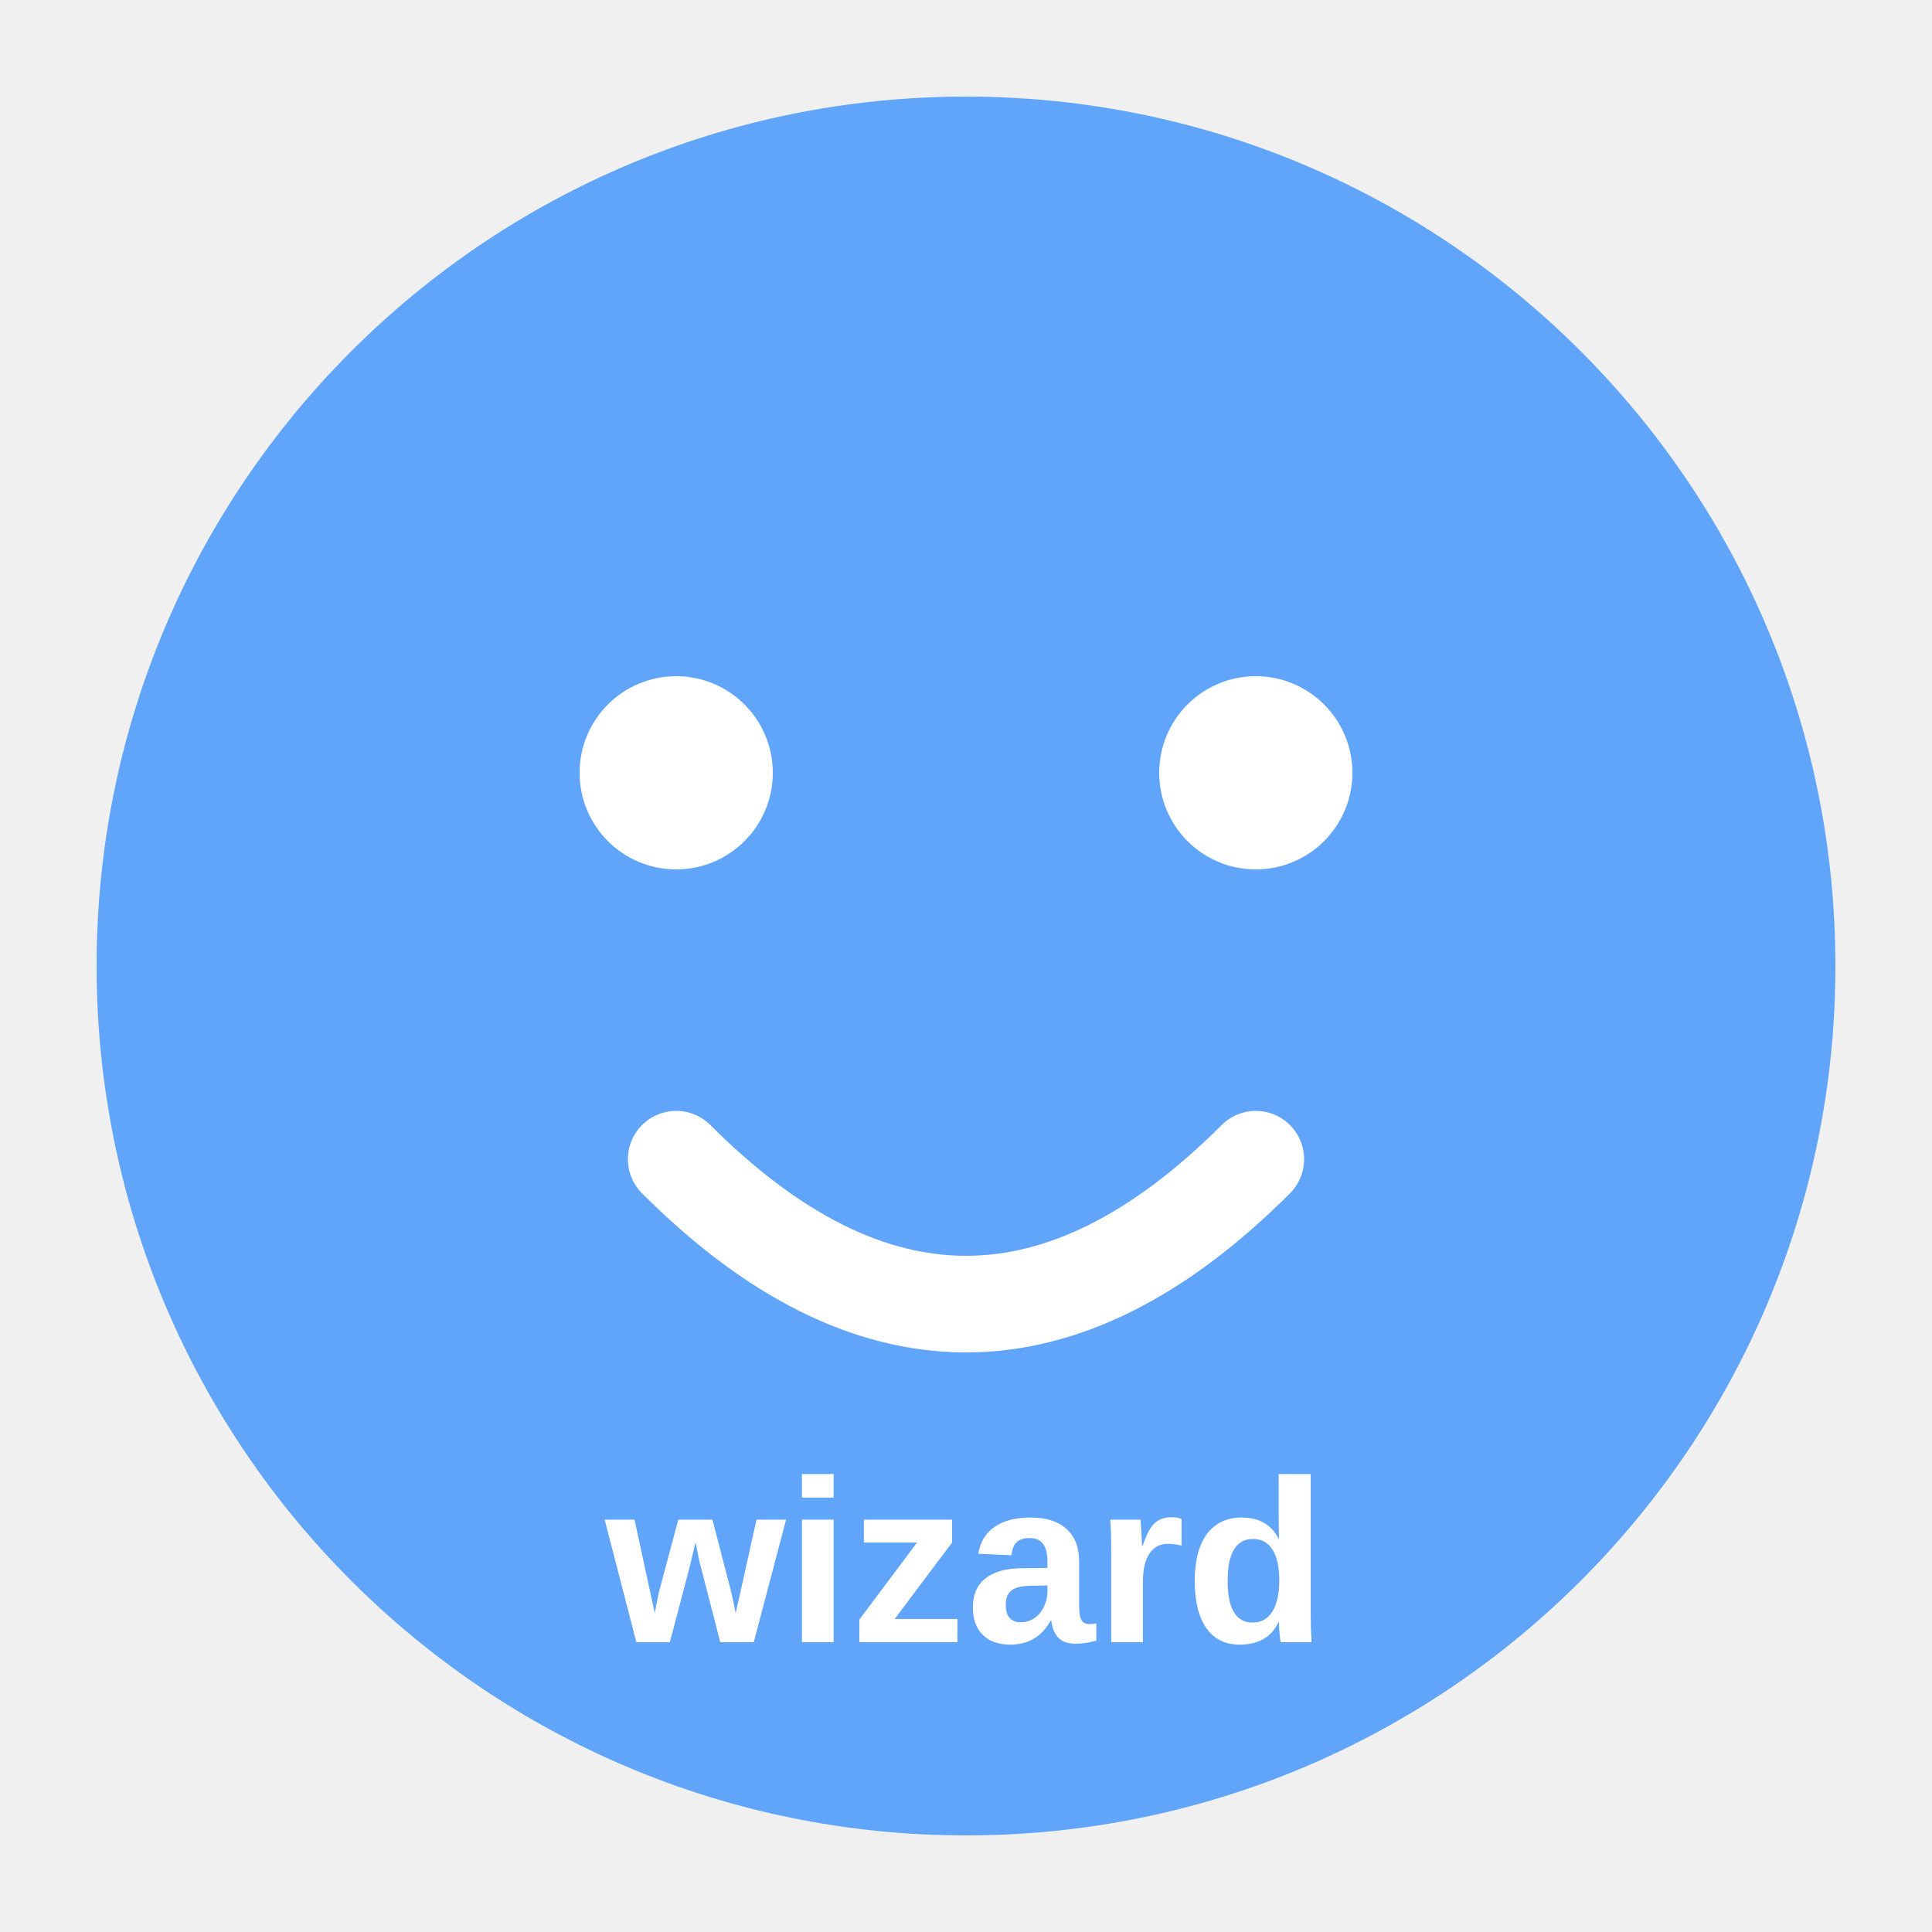
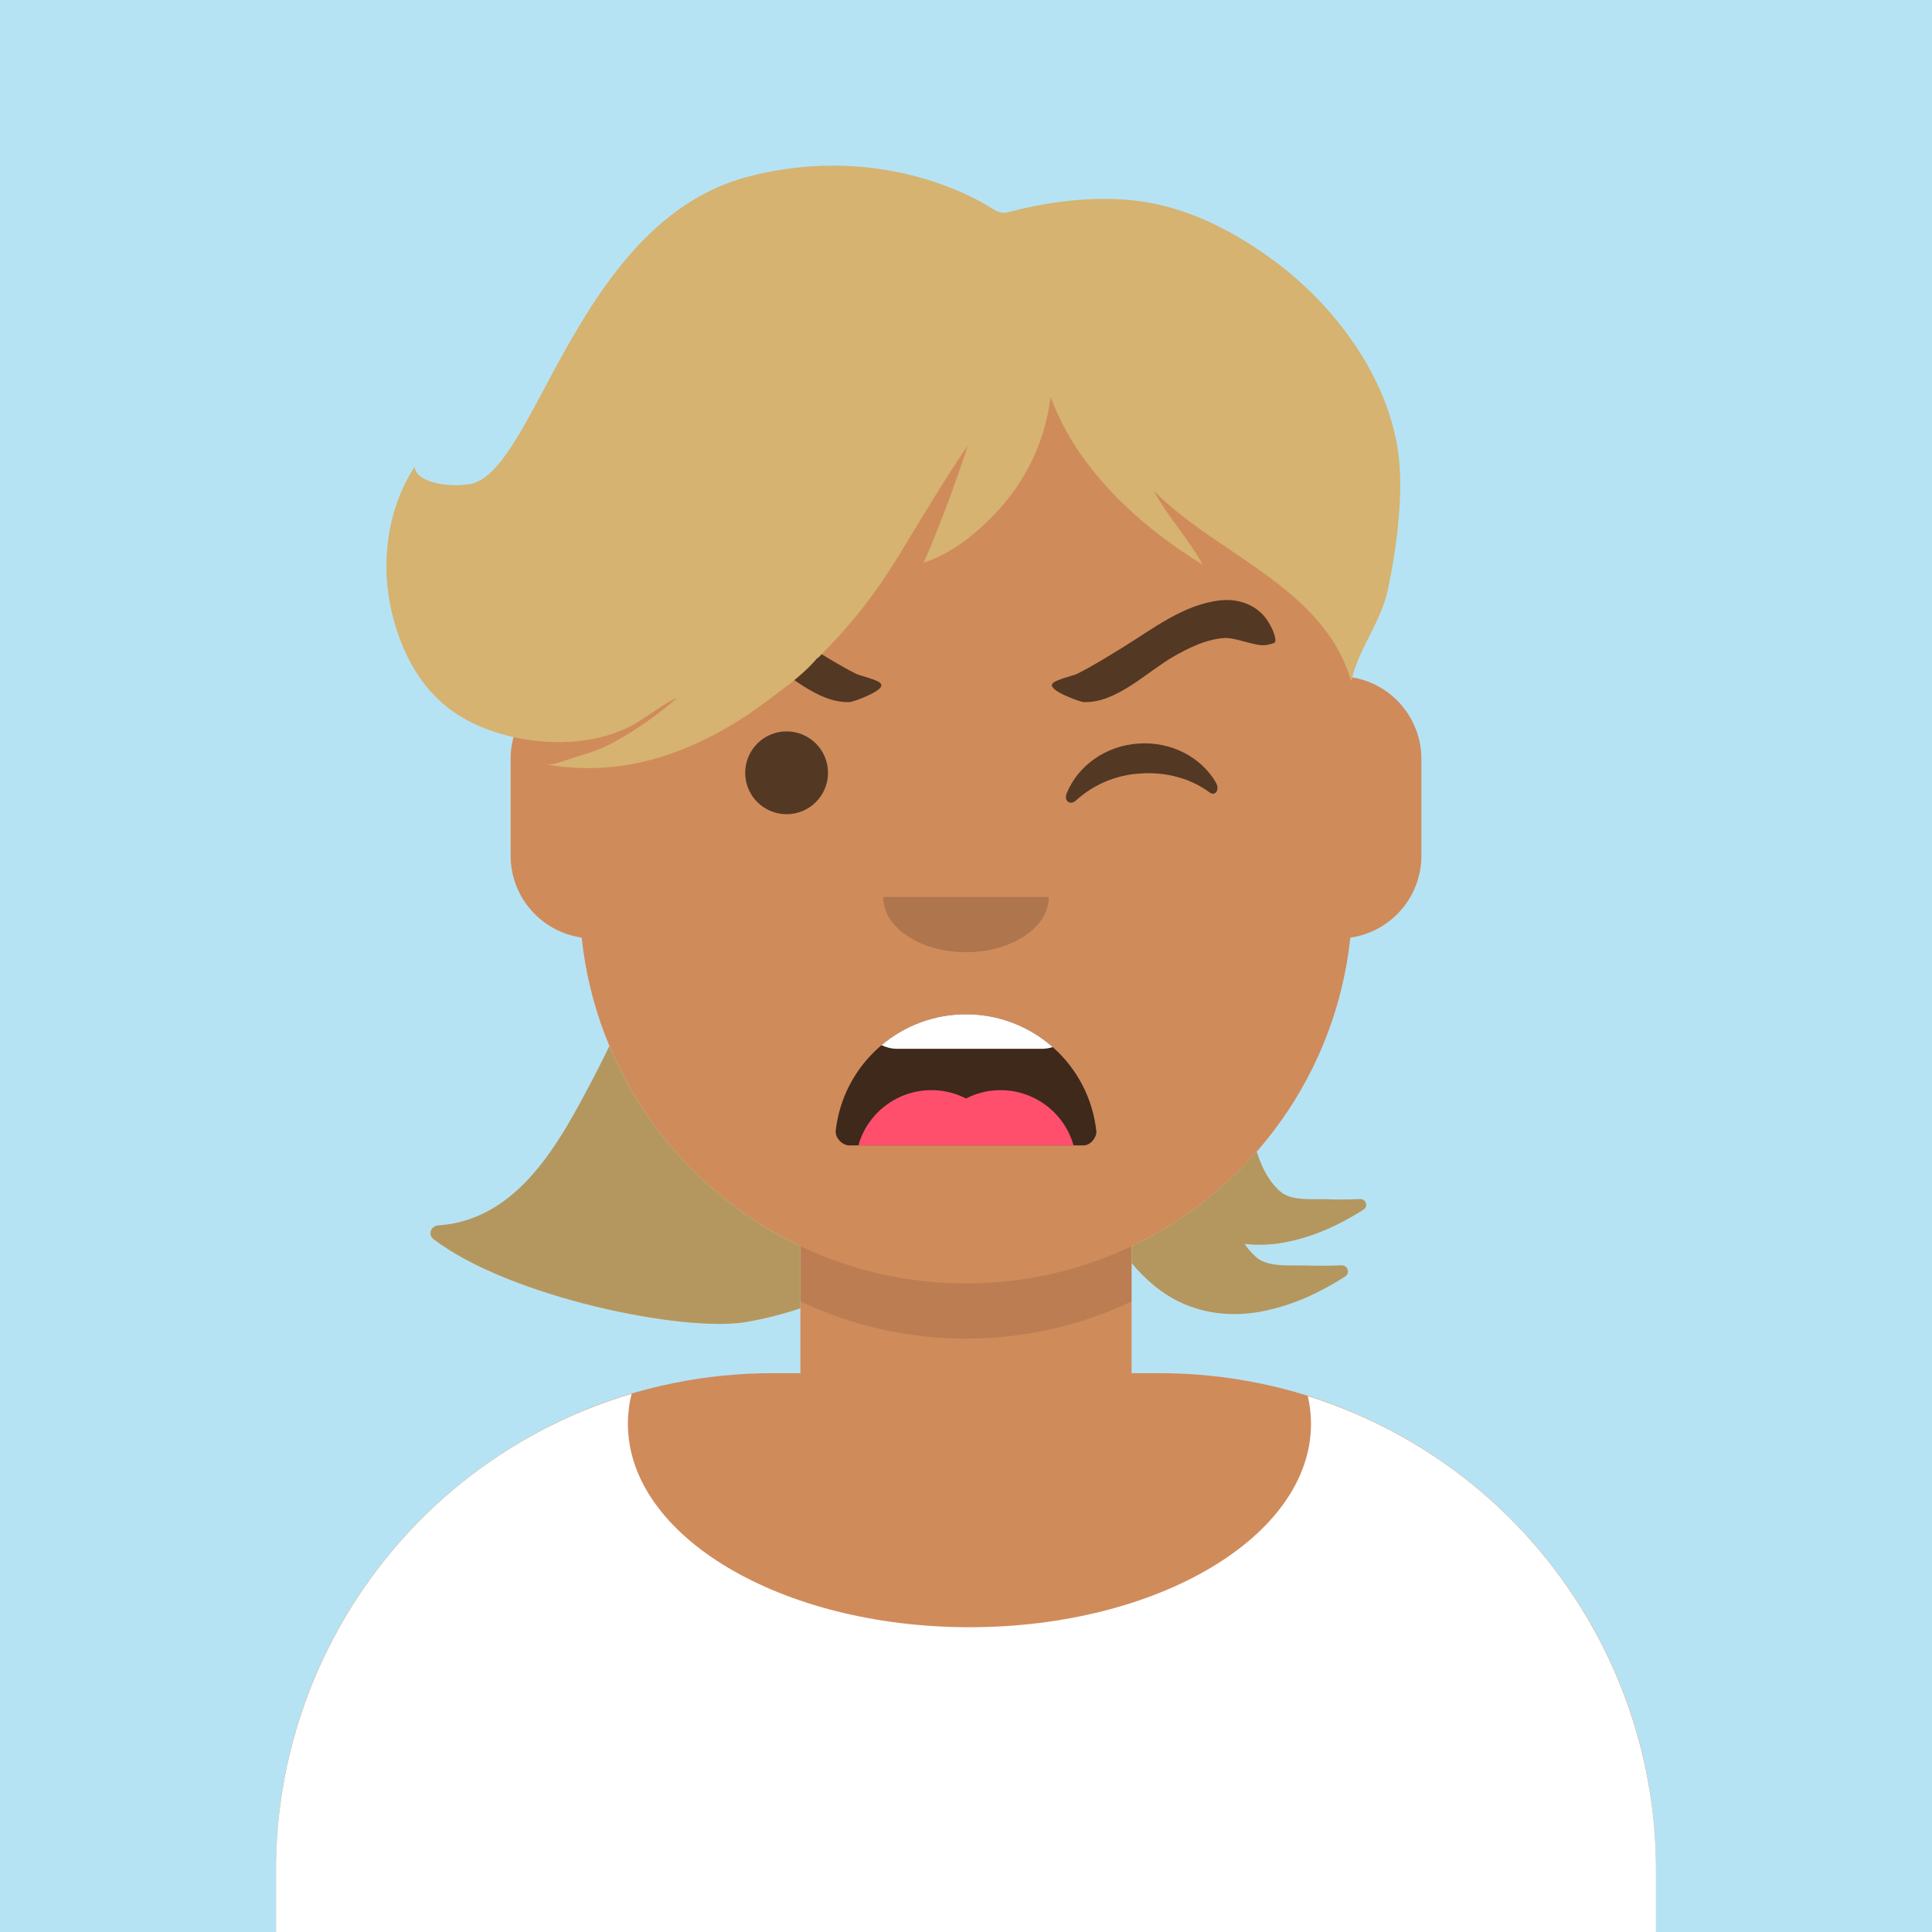
- <svg xmlns="http://www.w3.org/2000/svg" viewBox="0 0 100 100">
-   <circle cx="50" cy="50" r="45" fill="#60A5FA" />
-   <circle cx="35" cy="40" r="5" fill="#FFFFFF" />
-   <circle cx="65" cy="40" r="5" fill="#FFFFFF" />
-   <path d="M 35 60 Q 50 75 65 60" fill="none" stroke="#FFFFFF" stroke-width="5" stroke-linecap="round" />
-   <text x="50" y="85" font-family="Arial" font-size="12" font-weight="bold" fill="#FFFFFF" text-anchor="middle">wizard</text>
+ <svg xmlns="http://www.w3.org/2000/svg" viewBox="0 0 280 280" fill="none" shape-rendering="auto">
+   <mask id="viewboxMask">
+     <rect width="280" height="280" rx="0" ry="0" x="0" y="0" fill="#fff" />
+   </mask>
+   <g mask="url(#viewboxMask)">
+     <rect fill="#b6e3f4" width="280" height="280" x="0" y="0" />
+     <g transform="translate(8)">
+       <path d="M132 36a56 56 0 0 0-56 56v6.17A12 12 0 0 0 66 110v14a12 12 0 0 0 10.3 11.88 56.04 56.04 0 0 0 31.7 44.73v18.4h-4a72 72 0 0 0-72 72v9h200v-9a72 72 0 0 0-72-72h-4v-18.39a56.04 56.04 0 0 0 31.7-44.73A12 12 0 0 0 198 124v-14a12 12 0 0 0-10-11.83V92a56 56 0 0 0-56-56Z" fill="#d08b5b" />
+       <path d="M108 180.61v8a55.79 55.79 0 0 0 24 5.39c8.59 0 16.73-1.93 24-5.39v-8a55.79 55.79 0 0 1-24 5.39 55.79 55.79 0 0 1-24-5.39Z" fill="#000" fill-opacity=".1" />
+       <g transform="translate(0 170)">
+         <path d="M132.5 65.83c27.34 0 49.5-13.2 49.5-29.48 0-1.37-.16-2.7-.46-4.02A72.03 72.03 0 0 1 232 101.05V110H32v-8.95A72.03 72.03 0 0 1 83.53 32a18 18 0 0 0-.53 4.35c0 16.28 22.16 29.48 49.5 29.48Z" fill="#ffffff" />
+       </g>
+       <g transform="translate(78 134)">
+         <path fill-rule="evenodd" clip-rule="evenodd" d="M35.12 29.87a19 19 0 0 1 37.77.09c.08.77-.77 2.04-1.85 2.04H37.1C36 32 35 30.82 35.12 29.87Z" fill="#000" fill-opacity=".7" />
+         <path d="M69.59 32H38.4a11 11 0 0 1 15.6-6.8A11 11 0 0 1 69.59 32Z" fill="#FF4F6D" />
+         <path d="M66.57 17.75A5 5 0 0 1 65 18H44c-.8 0-1.57-.2-2.24-.53A18.92 18.92 0 0 1 54 13c4.82 0 9.22 1.8 12.57 4.75Z" fill="#fff" />
+       </g>
+       <g transform="translate(104 122)">
+         <path fill-rule="evenodd" clip-rule="evenodd" d="M16 8c0 4.42 5.37 8 12 8s12-3.58 12-8" fill="#000" fill-opacity=".16" />
+       </g>
+       <g transform="translate(76 90)">
+         <g fill="#000" fill-opacity=".6">
+           <path d="M36 22a6 6 0 1 1-12 0 6 6 0 0 1 12 0Z" />
+           <path fill-rule="evenodd" clip-rule="evenodd" d="M70.6 24.96c1.59-3.92 5.55-6.86 10.37-7.2 4.8-.33 9.12 2 11.24 5.64.63 1.09-.1 2.06-.93 1.43-2.6-1.93-6.15-3-10-2.73A15.13 15.13 0 0 0 71.95 26c-.84.78-1.81.1-1.35-1.04Z" />
+         </g>
+       </g>
+       <g transform="translate(76 82)">
+         <path d="M44.1 17.12ZM19.27 5.01a7.16 7.16 0 0 0-6.42 2.43c-.6.73-1.56 2.48-1.51 3.42.02.35.22.37 1.12.59 1.65.39 4.5-1.12 6.36-.98 2.58.2 5.04 1.4 7.28 2.68 3.84 2.2 8.35 6.84 13.1 6.6.35-.02 5.41-1.74 4.4-2.72-.31-.49-3.03-1.13-3.5-1.36-2.17-1.09-4.37-2.45-6.44-3.72C29.14 9.18 24.72 5.6 19.28 5ZM68.03 17.12ZM92.91 5.01c2.36-.27 4.85.5 6.42 2.43.6.73 1.56 2.48 1.51 3.42-.02.35-.22.37-1.12.59-1.65.39-4.5-1.12-6.36-.98-2.58.2-5.04 1.4-7.28 2.68-3.84 2.2-8.35 6.84-13.1 6.6-.35-.02-5.41-1.74-4.4-2.72.31-.49 3.03-1.13 3.5-1.36 2.17-1.09 4.36-2.45 6.44-3.72C83.05 9.18 87.46 5.6 92.91 5Z" fill-rule="evenodd" clip-rule="evenodd" fill="#000" fill-opacity=".6" />
+       </g>
+       <g transform="translate(-1)">
+         <path d="M177.75 37.86c9.52 7.1 17.76 18.58 18.16 30.82.17 5.5-.62 11.23-1.73 16.62-.5 2.46-1.6 4.66-2.7 6.85-1.07 2.12-2.13 4.24-2.64 6.58-2.63-8.93-10.09-13.97-17.5-19-3.96-2.66-7.9-5.33-11.1-8.58 1.02 1.93 2.3 3.7 3.6 5.46 1.23 1.7 2.47 3.4 3.45 5.22-9.24-5.66-18.2-13.88-22.03-24.3a29.46 29.46 0 0 1-6.1 14.67c-3.02 3.8-7.59 7.87-12.3 9.34 2.43-5.5 4.5-11.21 6.4-16.92-1.78 2.31-7.21 11.29-9.6 15.23l-.77 1.26a73.9 73.9 0 0 1-10.47 13.35c-.5.53-1.42 1.52-.67.54-1.85 2.35-4.45 4.26-6.9 6.07l-1.4 1.04a51.67 51.67 0 0 1-9.2 5.48c-7.1 3.31-14.38 4.54-22.11 3.2.9.1 2.35-.4 3.53-.82a20 20 0 0 1 1.22-.4c1.8-.5 3.47-1.12 5.11-2.02a53.85 53.85 0 0 0 9.18-6.42c-1.37.58-2.6 1.42-3.84 2.27-1.23.83-2.46 1.67-3.83 2.27-2.28 1-4.54 1.53-7.03 1.77-5.46.53-12-.72-16.72-3.6-5.5-3.32-8.54-9.04-9.99-15.13-1.68-7.06-.63-15.04 3.33-21.07.13 2.14 4.43 3.06 7.92 2.53 3.77-.59 6.95-6.52 10.9-13.93 6.19-11.55 14.28-26.67 29.52-30.64 19.96-5.2 34.21 3.87 35.42 4.66 1.22.78 1.8.63 2.93.32l.68-.17c6.35-1.52 13.26-2.2 19.7-.92 6.35 1.26 12.43 4.54 17.57 8.38ZM71.93 110.75l.2.04a1.6 1.6 0 0 1-.2-.04ZM79 156.2c.8-1.53 1.57-3.06 2.32-4.6A56.2 56.2 0 0 0 109 180.6v9.01a54.4 54.4 0 0 1-7.73 1.97c-9 1.62-34.32-3.53-45.44-11.98-.85-.65-.42-1.92.67-2 11.66-.8 17.63-12.13 22.4-21.2l.1-.2ZM157 183.05v-2.44c6.95-3.3 13.11-8 18.13-13.71.71 2.24 1.75 4.33 3.43 5.79 1.32 1.14 3.48 1.12 5.34 1.1l1.2.01c1.67.05 3.34.06 5.02-.02.83-.03 1.2 1.02.53 1.5a39.2 39.2 0 0 1-3.64 2.07 29.3 29.3 0 0 1-7.98 2.74c-1.92.34-3.82.4-5.66.18a9.84 9.84 0 0 0 1.7 1.94c1.41 1.22 3.72 1.2 5.7 1.19h1.28c1.79.05 3.58.06 5.36-.02.9-.04 1.3 1.09.57 1.6a41.97 41.97 0 0 1-3.88 2.22 31.24 31.24 0 0 1-8.53 2.92c-5.5.97-10.86-.18-15.19-3.7a24.9 24.9 0 0 1-3.38-3.37Z" fill="#d6b370" />
+         <path d="M81.32 151.6c-.75 1.54-1.51 3.07-2.31 4.6l-.1.18c-4.77 9.08-10.74 20.42-22.4 21.22-1.09.07-1.52 1.34-.67 1.99 11.12 8.45 36.43 13.6 45.44 11.98a54.4 54.4 0 0 0 7.73-1.96v-8.99a56.2 56.2 0 0 1-27.68-29ZM157 180.61v2.44a24.9 24.9 0 0 0 3.38 3.36c4.33 3.53 9.7 4.68 15.2 3.71a31.24 31.24 0 0 0 8.51-2.92 41.97 41.97 0 0 0 3.89-2.22c.72-.51.32-1.64-.57-1.6-1.78.08-3.57.07-5.35.02h-1.29c-1.98.01-4.29.03-5.7-1.2a9.84 9.84 0 0 1-1.7-1.93c1.84.22 3.74.16 5.66-.18a29.3 29.3 0 0 0 7.98-2.73 39.2 39.2 0 0 0 3.64-2.08c.68-.48.3-1.53-.53-1.5a69.9 69.9 0 0 1-5.02.02h-1.2c-1.86.01-4.02.03-5.34-1.11-1.69-1.46-2.72-3.55-3.43-5.8A56.18 56.18 0 0 1 157 180.62Z" fill="#000" fill-opacity=".16" />
+       </g>
+       <g transform="translate(49 72)" />
+       <g transform="translate(62 42)" />
+     </g>
+   </g>
</svg>
